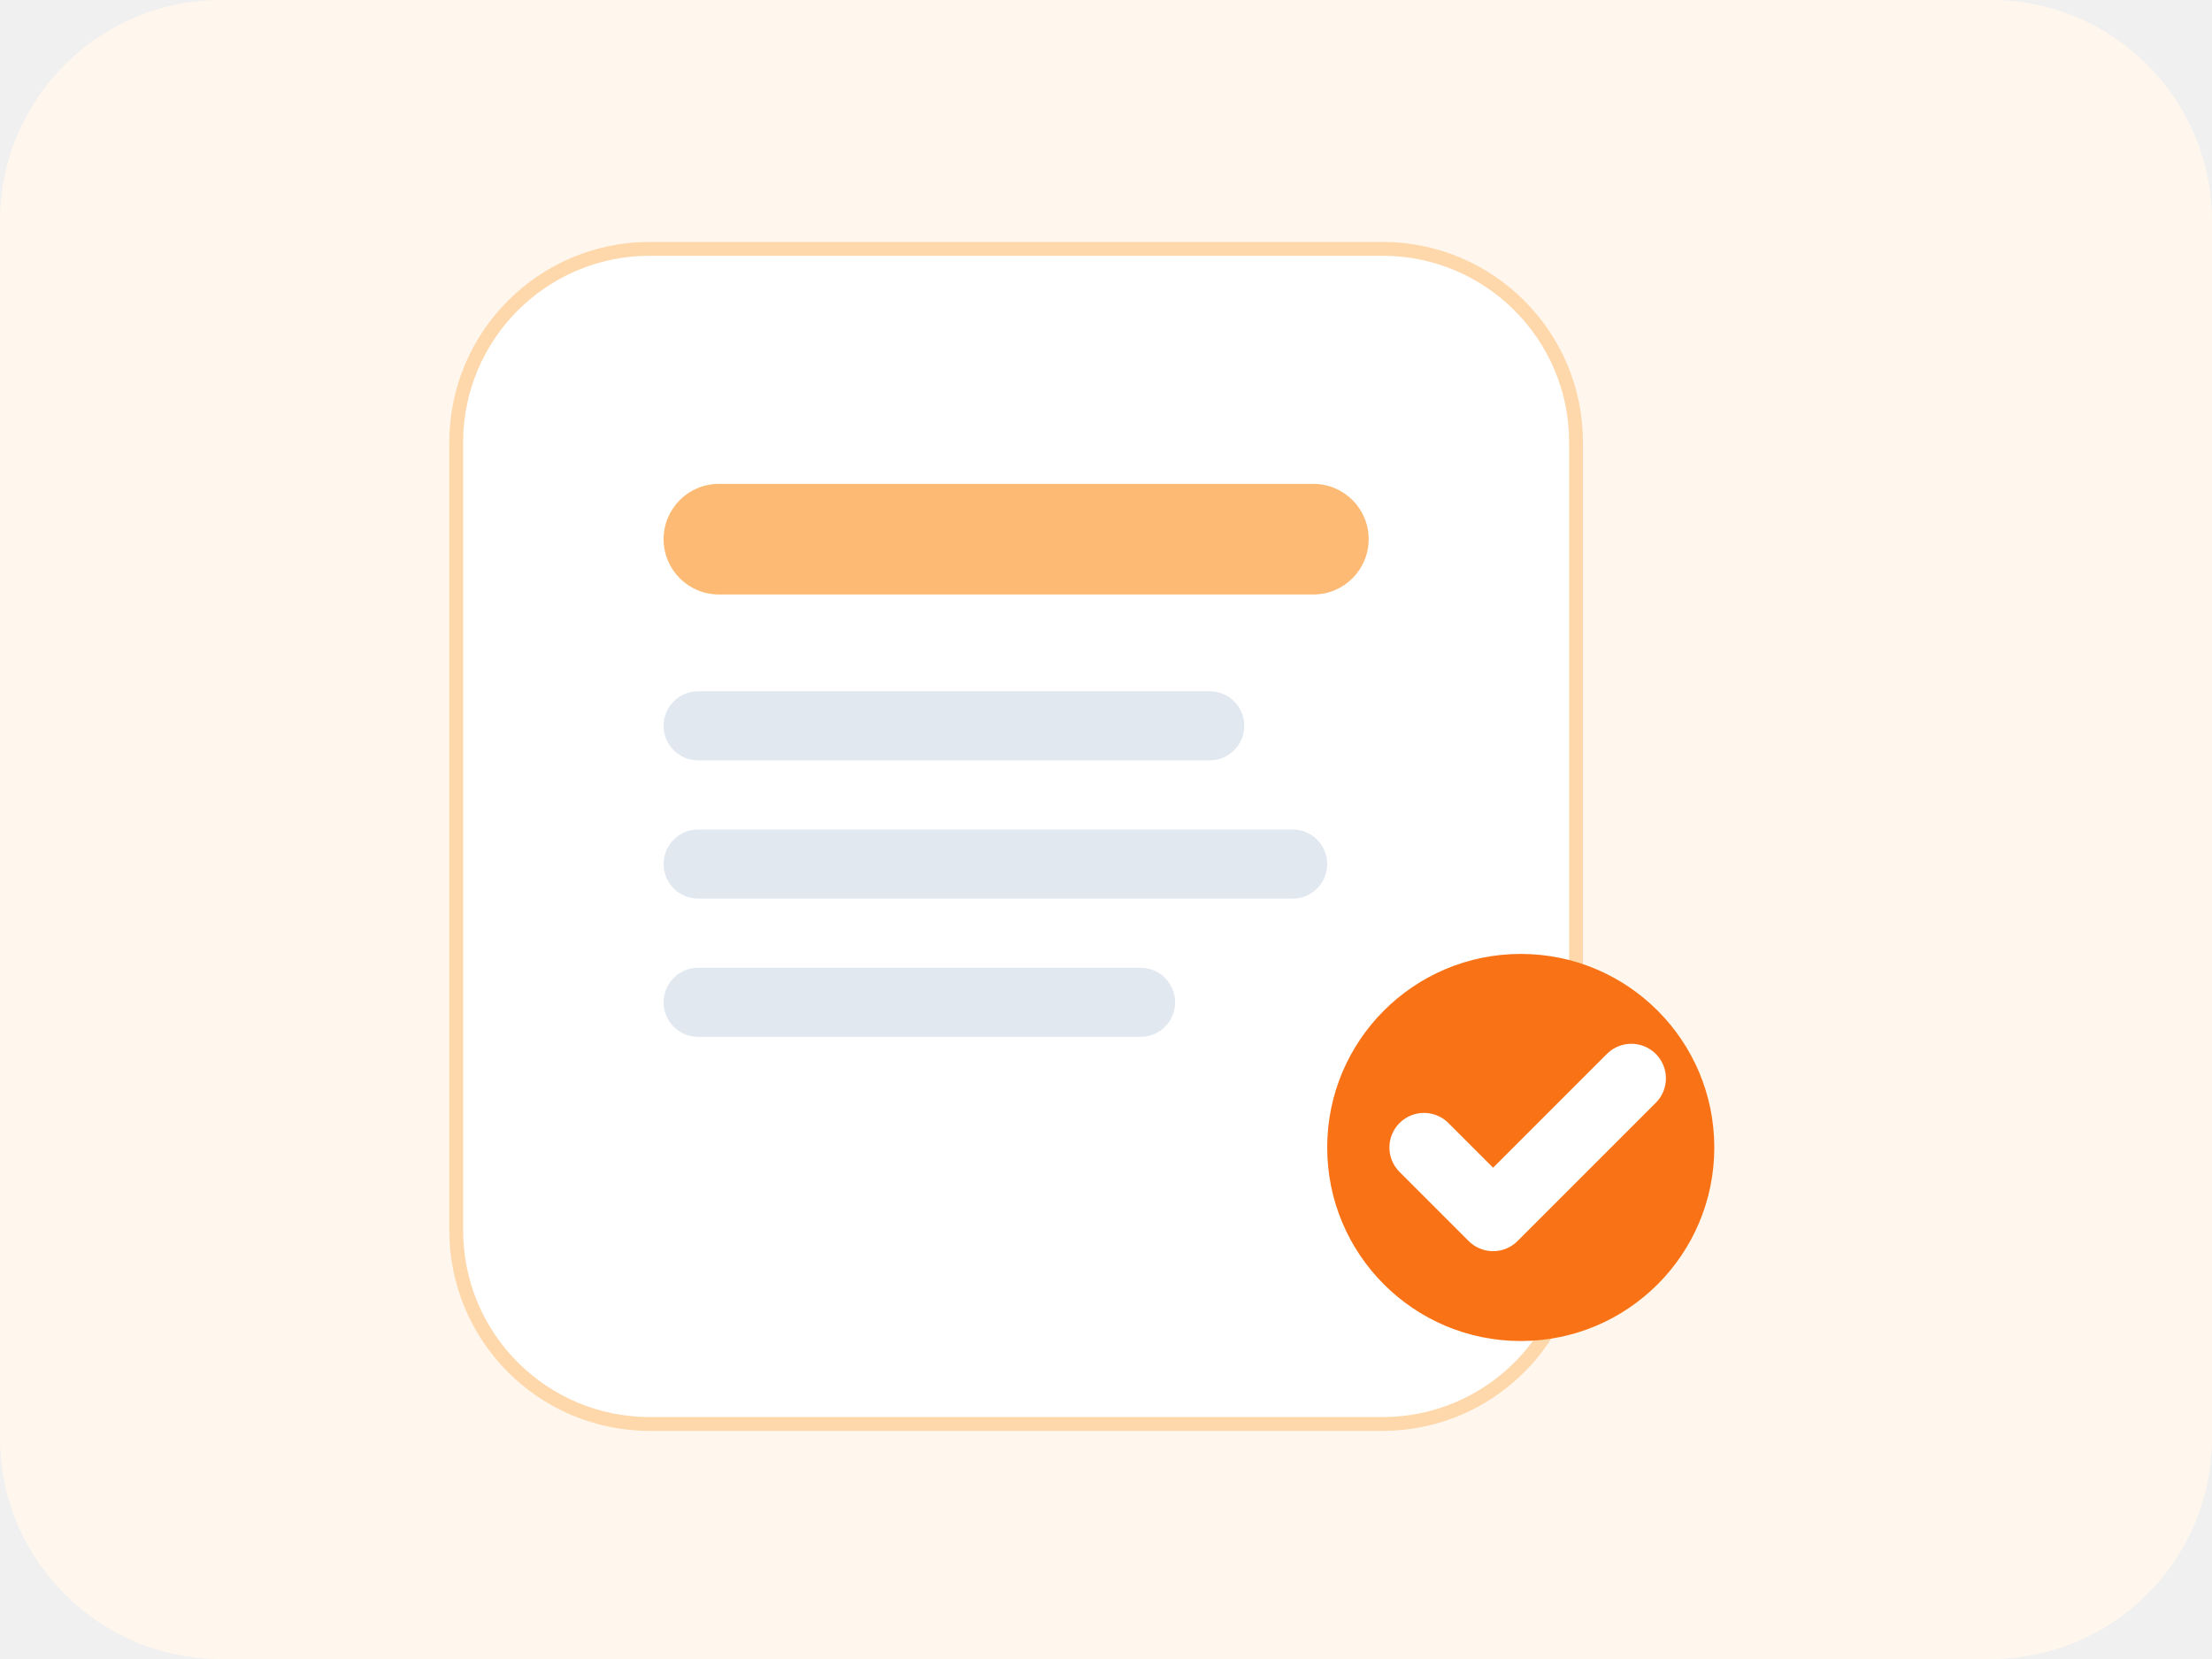
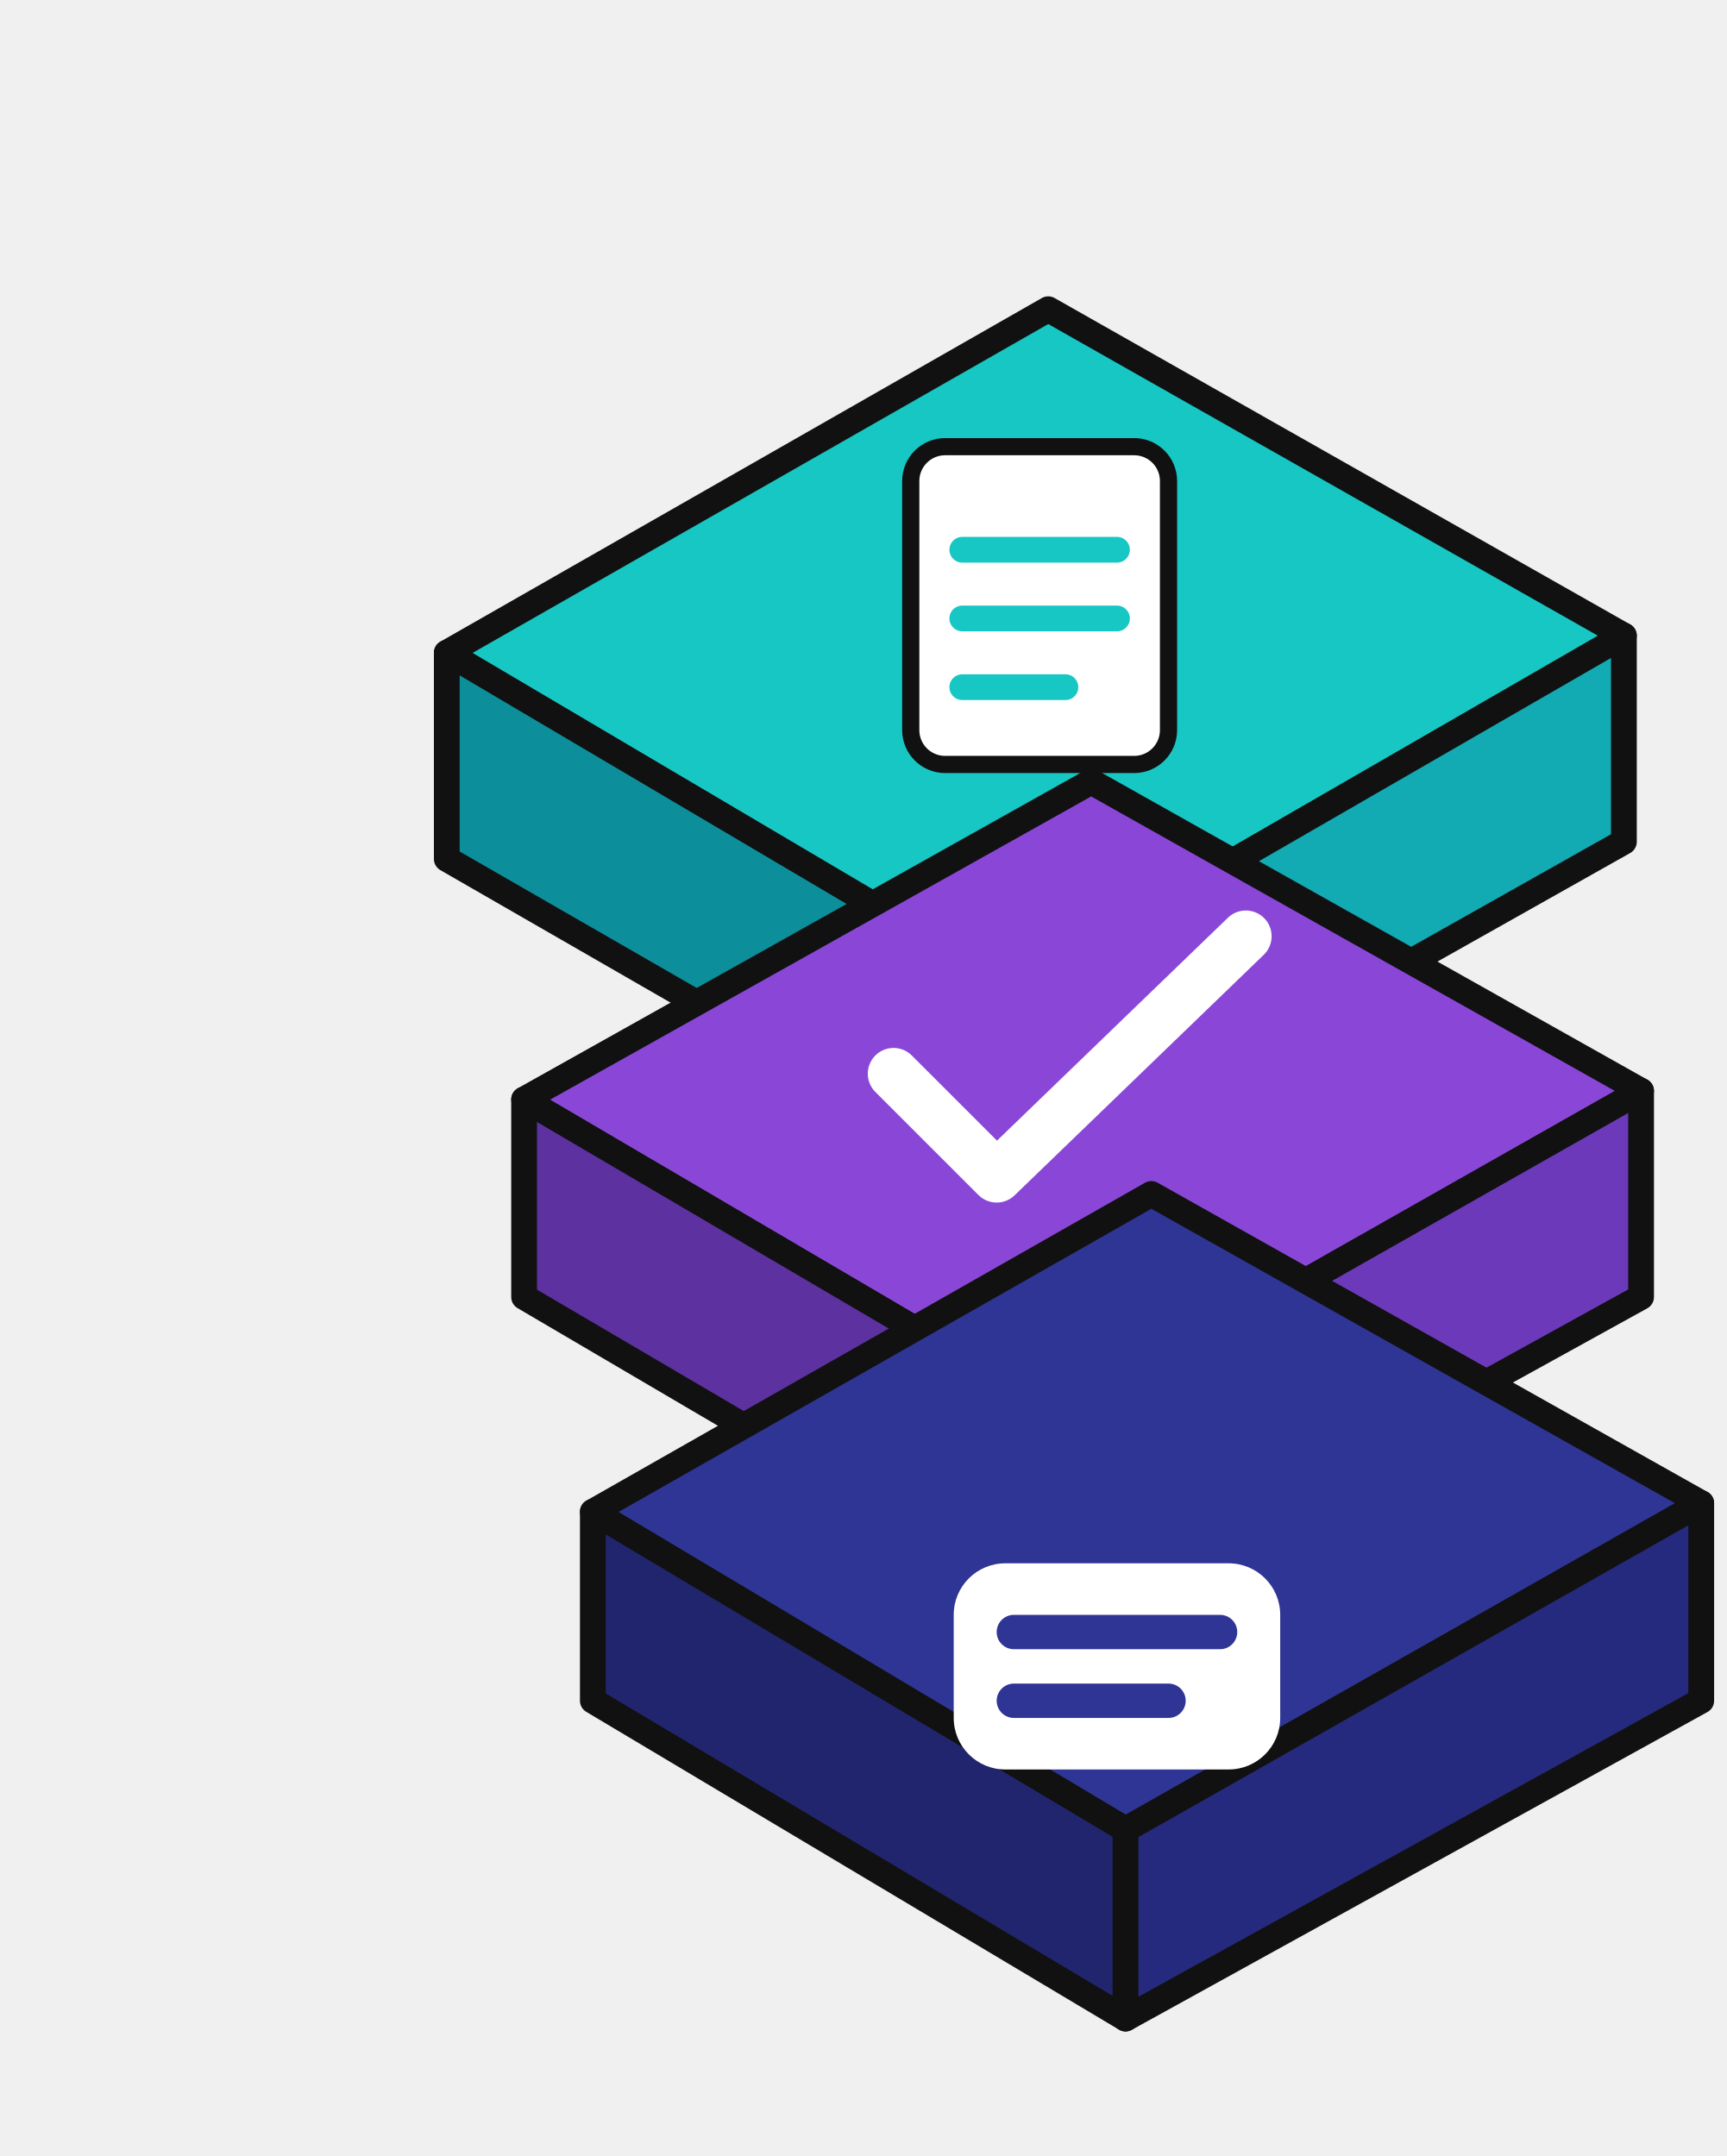
- <svg xmlns="http://www.w3.org/2000/svg" width="320" height="240" viewBox="0 0 320 240" fill="none">
-   <rect width="320" height="240" rx="32" fill="#FFF7ED" />
-   <rect x="66" y="36" width="162" height="170" rx="28" fill="#FFFFFF" stroke="#FED7AA" stroke-width="2" />
-   <rect x="96" y="70" width="102" height="16" rx="8" fill="#FDBA74" />
-   <rect x="96" y="100" width="84" height="10" rx="5" fill="#E2E8F0" />
-   <rect x="96" y="120" width="96" height="10" rx="5" fill="#E2E8F0" />
-   <rect x="96" y="140" width="74" height="10" rx="5" fill="#E2E8F0" />
-   <circle cx="220" cy="166" r="28" fill="#F97316" />
-   <path d="M206 166L216 176L236 156" stroke="white" stroke-width="10" stroke-linecap="round" stroke-linejoin="round" />
+ <svg xmlns="http://www.w3.org/2000/svg" width="201" height="251" viewBox="0 0 201 251" fill="none">
+   <g transform="translate(18 18)">
+     <path d="M34 58L104 18L171 56L100 97L34 58Z" fill="#16C7C3" stroke="#111111" stroke-width="3" stroke-linejoin="round" />
+     <path d="M34 58V82L100 120V97L34 58Z" fill="#0C8F9A" stroke="#111111" stroke-width="3" stroke-linejoin="round" />
+     <path d="M100 97V120L171 80V56L100 97Z" fill="#12AAB3" stroke="#111111" stroke-width="3" stroke-linejoin="round" />
+     <rect x="88" y="34" width="30" height="37" rx="4" fill="white" stroke="#111111" stroke-width="2" />
+     <path d="M94 46H112" stroke="#16C7C3" stroke-width="3" stroke-linecap="round" />
+     <path d="M94 54H112" stroke="#16C7C3" stroke-width="3" stroke-linecap="round" />
+     <path d="M94 62H106" stroke="#16C7C3" stroke-width="3" stroke-linecap="round" />
+     <path d="M43 110L109 73L173 109L106 147L43 110Z" fill="#8A47D7" stroke="#111111" stroke-width="3" stroke-linejoin="round" />
+     <path d="M43 110V133L106 170V147L43 110Z" fill="#5D31A0" stroke="#111111" stroke-width="3" stroke-linejoin="round" />
+     <path d="M106 147V170L173 133V109L106 147Z" fill="#6D39BB" stroke="#111111" stroke-width="3" stroke-linejoin="round" />
+     <path d="M86 107L98 119L127 91" stroke="white" stroke-width="6" stroke-linecap="round" stroke-linejoin="round" />
+     <path d="M51 158L116 121L180 157L113 195L51 158Z" fill="#2F3595" stroke="#111111" stroke-width="3" stroke-linejoin="round" />
+     <path d="M51 158V180L113 217V195L51 158Z" fill="#21256E" stroke="#111111" stroke-width="3" stroke-linejoin="round" />
+     <path d="M113 195V217L180 180V157L113 195Z" fill="#252A7E" stroke="#111111" stroke-width="3" stroke-linejoin="round" />
+     <rect x="93" y="164" width="38" height="24" rx="6" fill="white" />
+     <path d="M100 172H124" stroke="#2F3595" stroke-width="4" stroke-linecap="round" />
+     <path d="M100 180H118" stroke="#2F3595" stroke-width="4" stroke-linecap="round" />
+   </g>
</svg>
